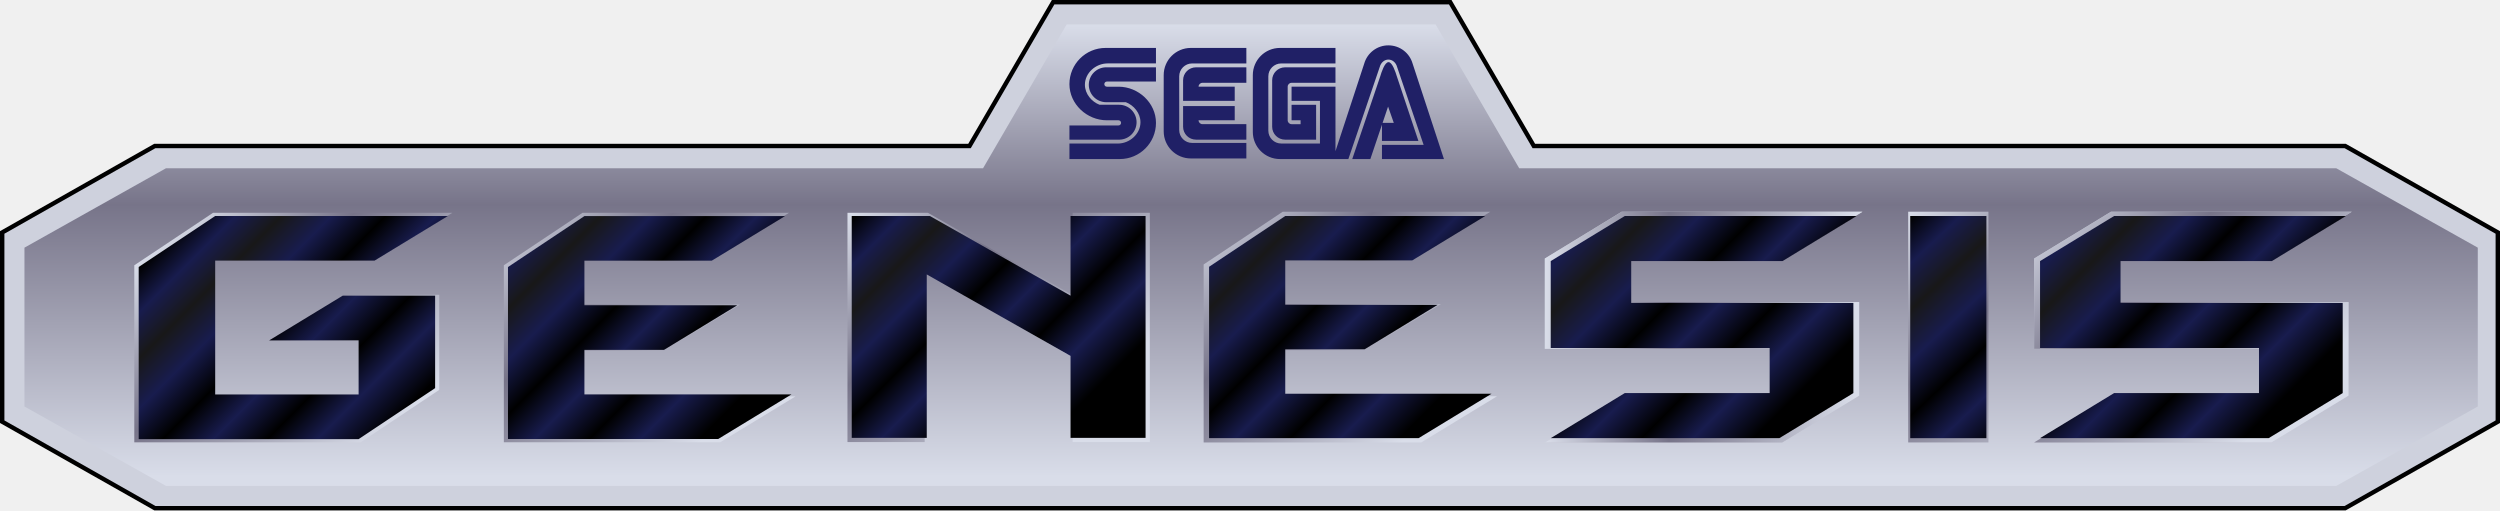
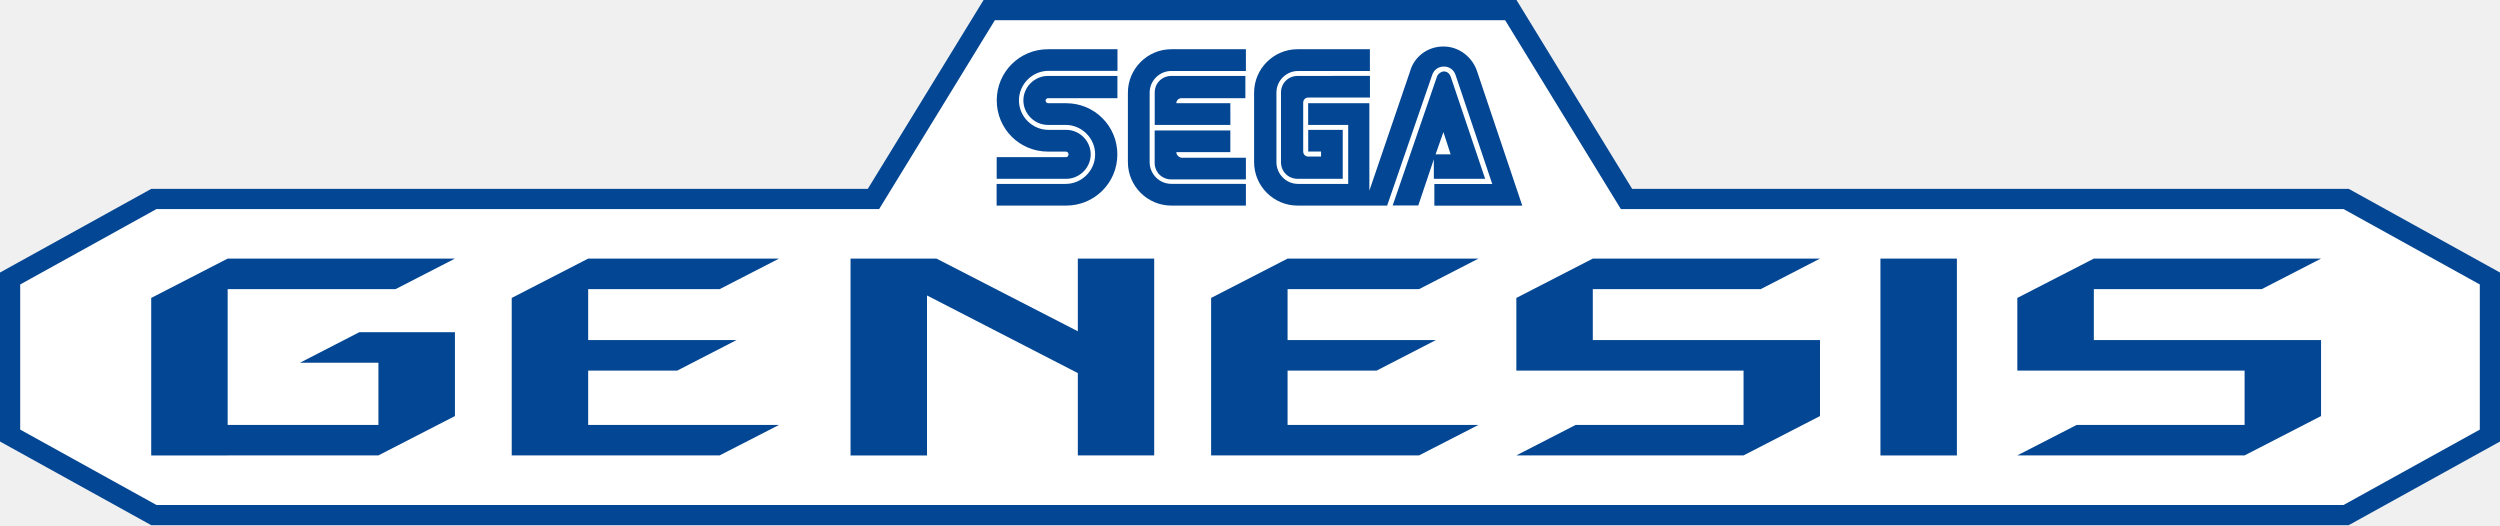
- <svg xmlns="http://www.w3.org/2000/svg" xmlns:xlink="http://www.w3.org/1999/xlink" enable-background="new -1 -1 568.929 116.145" height="116.145" viewBox="-1 -1 568.929 116.145" width="568.929">
-   <linearGradient id="a">
-     <stop offset="0" stop-color="#d9dde9" />
-     <stop offset=".39" stop-color="#777489" />
-     <stop offset=".98" stop-color="#d9dde9" />
-   </linearGradient>
-   <linearGradient id="b" gradientUnits="userSpaceOnUse" x1="283.719" x2="283.719" xlink:href="#a" y1="4.564" y2="109.58" />
-   <linearGradient id="c" gradientUnits="userSpaceOnUse" x1="196.37" x2="245.882" xlink:href="#a" y1="43.625" y2="93.137" />
-   <linearGradient id="d">
-     <stop offset="0" />
-     <stop offset=".11" stop-color="#181c4e" />
-     <stop offset=".22" stop-color="#181818" />
-     <stop offset=".34" stop-color="#181c4e" />
-     <stop offset=".47" />
-     <stop offset=".59" stop-color="#181c4e" />
-     <stop offset=".72" />
-     <stop offset=".84" stop-color="#181c4e" />
-     <stop offset=".98" />
-   </linearGradient>
-   <linearGradient id="e" gradientUnits="userSpaceOnUse" x1="197.266" x2="245.297" xlink:href="#d" y1="44.404" y2="92.435" />
-   <linearGradient id="f" gradientUnits="userSpaceOnUse" x1="425.084" x2="475.327" xlink:href="#a" y1="55.033" y2="108.48" />
-   <linearGradient id="g" gradientUnits="userSpaceOnUse" x1="425.786" x2="473.991" xlink:href="#d" y1="55.779" y2="107.06" />
-   <linearGradient id="h" gradientUnits="userSpaceOnUse" x1="276.075" x2="325.884" xlink:href="#a" y1="43.964" y2="93.773" />
-   <linearGradient id="i" gradientUnits="userSpaceOnUse" x1="277.195" x2="325.153" xlink:href="#d" y1="45.06" y2="93.018" />
-   <linearGradient id="j" gradientUnits="userSpaceOnUse" x1="116.804" x2="166.336" xlink:href="#a" y1="44.237" y2="93.769" />
-   <linearGradient id="k" gradientUnits="userSpaceOnUse" x1="117.656" x2="165.782" xlink:href="#d" y1="45.068" y2="93.193" />
-   <linearGradient id="l" gradientUnits="userSpaceOnUse" x1="40.567" x2="89.443" xlink:href="#a" y1="48.366" y2="97.242" />
-   <linearGradient id="m" gradientUnits="userSpaceOnUse" x1="41.262" x2="88.774" xlink:href="#d" y1="49.064" y2="96.575" />
-   <linearGradient id="n" gradientTransform="matrix(1 0 0 -1 .0352 -577.9663)" gradientUnits="userSpaceOnUse" x1="350.523" x2="422.816" xlink:href="#a" y1="-651.4" y2="-651.4" />
-   <linearGradient id="o" gradientUnits="userSpaceOnUse" x1="357.002" x2="406.018" xlink:href="#d" y1="43.732" y2="92.748" />
-   <linearGradient id="p" gradientUnits="userSpaceOnUse" x1="467.211" x2="518.122" xlink:href="#a" y1="42.584" y2="93.494" />
-   <linearGradient id="q" gradientUnits="userSpaceOnUse" x1="468.357" x2="517.374" xlink:href="#d" y1="43.732" y2="92.749" />
-   <path d="m533.056 31.853-.229-.132h-184.484l-19.022-32.721h-90.947l-19.027 32.721h-185.241l-35.106 19.884v43.654l34.88 19.759.228.127h498.717l34.85-19.741.254-.145v-43.652z" />
-   <path d="m0 52.188v42.489l34.37 19.468h498.19l34.369-19.468v-42.487l-34.369-19.47h-184.793l-19.023-32.72h-89.796l-19.025 32.72h-185.553z" fill="#ced1dd" />
-   <path d="m344.724 37.286-19.023-32.722h-.252-83.458-.25l-19.025 32.723h-185.939l-32.212 18.073v36.148l32.212 18.072h493.885l32.211-18.072v-36.148l-32.211-18.072z" fill="url(#b)" />
-   <path d="m309.46 13.469-7.131 21.726h3.521l7.146-20.979c.26-.959 1.043-1.659 1.963-1.659.931 0 1.713.7 1.974 1.659l6.041 17.746h-9.479v3.232h14.105l-7.132-21.726c-.684-2.396-2.893-4.146-5.51-4.146-2.607-.001-4.812 1.749-5.498 4.147zm4.178 13.492 1.248-3.706 1.301 3.706zm-.517-10.638-6.387 18.872h4.117l2.643-7.822v3.697h8.295l-4.926-14.747c-.25-.821-.996-3.182-1.873-3.182-.881 0-1.627 2.36-1.869 3.182zm-22.549-2.885h12.344v-3.53h-12.639c-3.408 0-6.172 2.771-6.172 6.18v12.936c0 3.409 2.764 6.172 6.172 6.172h12.639v-16.47h-9.992v3.234h6.461v9.702h-8.813c-1.627 0-2.936-1.315-2.936-2.938v-12.35c-.002-1.619 1.309-2.936 2.936-2.936zm2.351 9.406v3.531h2.055v.882h-2.055c-.486 0-.883-.396-.883-.882v-7.648c0-.486.396-.883.883-.883h9.992v-3.524h-11.461c-1.627 0-2.945 1.316-2.945 2.938v10.585c0 1.622 1.318 2.938 2.945 2.938h7.055v-7.938zm-22.631-9.406h12.344v-3.53h-12.641c-3.408 0-6.17 2.771-6.17 6.18v12.792c0 3.408 2.762 6.179 6.17 6.179h12.641v-3.531h-12.344c-1.621 0-2.938-1.314-2.938-2.938v-12.214c0-1.621 1.317-2.938 2.938-2.938zm9.695 8.523v-3.234h-8.227c0-.486.395-.883.883-.883h9.992v-3.524h-11.461c-1.621 0-2.936 1.316-2.936 2.938v4.703zm0 1.179v3.234h-8.227c0 .485.395.882.883.882h9.992v3.522h-11.461c-1.621 0-2.936-1.314-2.936-2.938v-4.703zm-30.203 4.407h-7.412v3.233h11.314.145c2.123-.076 3.82-1.827 3.82-3.966 0-2.189-1.773-3.972-3.965-3.972h-4.459c-1.803-.686-3.334-2.474-3.334-4.559 0-2.679 2.467-4.848 5.145-4.848h11.027v-3.528h-11.469c-4.541 0-8.225 3.69-8.225 8.233 0 4.55 3.979 8.234 8.521 8.234v-.038l.023.038h2.625c.32 0 .586.259.586.586 0 .326-.268.586-.586.586h-3.756zm4.862-9.993h7.42v-3.234h-11.316-.152c-2.123.076-3.818 1.827-3.818 3.966 0 2.198 1.779 3.973 3.973 3.973h4.459c1.803.692 3.326 2.473 3.326 4.558 0 2.68-2.465 4.849-5.146 4.849h-11.018v3.53h11.459c4.545 0 8.234-3.683 8.234-8.232 0-4.543-3.979-8.234-8.523-8.234v.046l-.029-.045h-2.619c-.328 0-.586-.259-.586-.586 0-.319.258-.586.586-.586z" fill="#202066" />
-   <path d="m260.669 47.433v52.173h-17.568v-19.273l-33.672-19.162v38.435h-17.569v-52.173h18.301l32.94 18.74v-18.74z" fill="url(#c)" />
-   <path d="m259.698 48.156v50.493h-17.072v-18.654l-32.723-18.545v37.199h-17.073v-50.493h17.784l32.012 18.134v-18.134z" fill="url(#e)" />
-   <path d="m433.251 47.179h18.262v52.509h-18.262z" fill="url(#f)" />
-   <path d="m433.716 48.156h17.332v50.559h-17.332z" fill="url(#g)" />
-   <path d="m320.921 57.68h-30.004v10.502h36.004l-17.252 10.502h-18.752v10.502h48.756l-17.252 10.502h-49.506v-40.506l18.002-12.003h47.256z" fill="url(#h)" />
-   <path d="m320.378 58.266h-28.89v10.112h34.668l-16.612 10.112h-18.056v10.11h46.945l-16.609 10.114h-47.671v-39.002l17.335-11.556h45.502z" fill="url(#i)" />
-   <path d="m161.399 57.878h-29.836v10.439h35.803l-17.156 10.445h-18.647v10.442h48.484l-17.157 10.443h-49.23v-40.279l17.903-11.935h46.992z" fill="url(#j)" />
-   <path d="m160.984 58.319h-28.988v10.149h34.787l-16.67 10.147h-18.117v10.145h47.108l-16.668 10.145h-47.835v-39.137l17.395-11.594h45.658z" fill="url(#k)" />
-   <path d="m29.562 59.372 17.908-11.939h54.472l-17.163 10.449h-37.309v31.337h33.578v-12.685h-20.893l17.162-10.445h21.641v21.638l-17.91 11.94h-51.486z" fill="url(#l)" />
-   <path d="m30.563 59.76 17.408-11.604h52.951l-16.684 10.155h-36.267v30.465h32.64v-12.332h-20.309l16.683-10.154h21.036v21.035l-17.41 11.605h-50.048z" fill="url(#m)" />
-   <path d="m422.089 89.034-17.502 10.654h-54.029l17.502-10.654h34.244v-10.652h-51.746v-20.547l17.502-10.656h54.791l-17.502 10.656h-35.767v9.89h52.507z" fill="#c2c4d2" />
-   <path d="m402.304 89.034v-10.652h-51.746v-20.547l17.502-10.656h54.791l-17.502 10.656h-35.767v9.89h52.507v21.309l-17.502 10.654h-54.029l17.502-10.654z" fill="url(#n)" />
-   <path d="m401.724 88.454v-10.256h-49.822v-19.785l16.851-10.257h52.754l-16.851 10.257h-34.438v9.525h50.557v20.516l-16.852 10.26h-52.021l16.851-10.26z" fill="url(#o)" />
-   <path d="m533.447 89.034-17.502 10.654h-54.031l17.503-10.654h34.245v-10.652h-51.748v-20.547l17.503-10.656h54.79l-17.502 10.656h-35.766v9.89h52.508z" fill="#c2c4d2" />
-   <path d="m513.662 89.034v-10.652h-51.748v-20.547l17.503-10.656h54.79l-17.502 10.656h-35.766v9.89h52.508v21.309l-17.502 10.654h-54.031l17.503-10.654z" fill="url(#p)" />
-   <path d="m513.082 88.454v-10.256h-49.825v-19.785l16.854-10.257h52.754l-16.854 10.257h-34.435v9.525h50.556v20.516l-16.853 10.26h-52.022l16.854-10.26z" fill="url(#q)" />
+ <svg xmlns="http://www.w3.org/2000/svg" version="1.1" id="Layer_1" x="0px" y="0px" viewBox="0 0 3839 806.5" style="enable-background:new 0 0 3839 806.5;" xml:space="preserve">
+   <style type="text/css">
+ 	.st0{fill:#FFFFFF;}
+ 	.st1{fill:#034693;}
+ 	.st2{fill:#FFFFFF;stroke:#3852A1;stroke-width:6.187;stroke-linecap:round;stroke-linejoin:round;stroke-miterlimit:10;}
+ 	.st3{fill:#008ED6;}
+ 	.st4{fill:#FF0000;}
+ 	.st5{fill:url(#SVGID_1_);}
+ 	.st6{fill:url(#SVGID_00000118379625221508390870000010990550043207911351_);}
+ 	.st7{fill:#F4F8F4;}
+ 	.st8{fill:url(#SVGID_00000155869144093548251890000010135807136616795802_);}
+ 	.st9{fill:url(#SVGID_00000163787990295466748470000009565022148302855866_);}
+ 	.st10{fill:url(#SVGID_00000013165339595342900060000001945386728708668559_);}
+ 	.st11{fill:url(#SVGID_00000064324202738571898590000005503640661866447003_);}
+ 	.st12{fill:url(#SVGID_00000122001836241031164000000005803243578262464956_);}
+ 	.st13{fill:url(#SVGID_00000064327798779650287920000016288163622372281250_);}
+ 	.st14{fill:url(#SVGID_00000019652064064832655930000007266039169266005435_);}
+ 	.st15{fill:url(#SVGID_00000065046704745156250900000010457087341568752020_);}
+ 	.st16{fill:url(#SVGID_00000070805316704878057600000017964339591595262855_);}
+ 	.st17{fill:url(#SVGID_00000075156648924241575530000014357713827886199479_);}
+ 	.st18{fill:url(#SVGID_00000014601240952483322810000008169713093573563830_);}
+ 	.st19{fill:url(#SVGID_00000178911230826712251210000000251909258025212573_);}
+ 	.st20{fill:url(#SVGID_00000050645309711861199430000011600525738220111513_);}
+ 	.st21{fill:url(#SVGID_00000031890840452486855400000012502488129969526182_);}
+ 	.st22{fill:url(#SVGID_00000030458093827432201330000009551165973921902217_);}
+ 	.st23{fill:url(#SVGID_00000121986235669393609400000008946931529794715803_);}
+ 	.st24{fill:url(#SVGID_00000096759114967715831590000001492457258552776840_);}
+ 	.st25{fill:url(#SVGID_00000003084791429729199020000007423984090711583894_);}
+ 	.st26{fill:url(#SVGID_00000130613963737203766090000014795052988359025839_);}
+ 	.st27{fill:url(#SVGID_00000161592381455875839630000008871278111934940569_);}
+ 	.st28{fill:url(#SVGID_00000127018078284049883200000001533394844381638314_);}
+ 	.st29{fill:url(#SVGID_00000031169406984460220180000012423324745834478007_);}
+ 	.st30{fill:#DBDCD9;}
+ 	.st31{fill:url(#SVGID_00000102517759161837917930000011979021994780473732_);}
+ 	.st32{fill:url(#SVGID_00000104672154985065960300000016450514510779817901_);}
+ 	.st33{fill:url(#SVGID_00000115487473133679978520000008558690089483237799_);}
+ 	.st34{fill:url(#SVGID_00000048462067117001832670000012245083704474902182_);}
+ 	.st35{fill:url(#SVGID_00000075844342792575866710000009323429215426577030_);}
+ 	.st36{fill:url(#SVGID_00000041985204600123926540000007075781474079339939_);}
+ 	.st37{fill:url(#SVGID_00000150804403125086355990000002014319735522049719_);}
+ 	.st38{fill:url(#SVGID_00000014598886461131227450000010275947052072930690_);}
+ 	.st39{fill:url(#SVGID_00000046332714222273818250000011589419048974487699_);}
+ 	.st40{fill:url(#SVGID_00000108278179578466699810000009966328348665606277_);}
+ 	.st41{fill:url(#SVGID_00000043441802684130025080000011490071879959168409_);}
+ 	.st42{fill:url(#SVGID_00000075128665755256139400000008047339785577730448_);}
+ 	.st43{fill:url(#SVGID_00000098213972637448221000000005018666406843100554_);}
+ 	.st44{fill:url(#SVGID_00000037650597085267983850000008431106901765680789_);}
+ 	.st45{fill:url(#SVGID_00000049923176934800634010000016147040406610652804_);}
+ 	.st46{fill:url(#SVGID_00000137842048739848990870000005048603848056522649_);}
+ 	.st47{fill:url(#SVGID_00000049942554762676599890000009714984106923205800_);}
+ 	.st48{fill:url(#SVGID_00000083770930148032152850000001397734382780029354_);}
+ 	.st49{fill:url(#SVGID_00000097488725665591032730000004216666024370593965_);}
+ 	.st50{fill:url(#SVGID_00000083793973816966828350000016255218296913316257_);}
+ 	.st51{fill:url(#SVGID_00000124163702728767329740000017972538908654144900_);}
+ 	.st52{fill:url(#SVGID_00000096043035423118068400000008762675247588294274_);}
+ 	.st53{fill:url(#SVGID_00000114759220872704634370000016363955941040447647_);}
+ 	.st54{fill:url(#SVGID_00000072989841476914905320000002915932895442850462_);}
+ 	.st55{fill:url(#SVGID_00000147932578641572914300000009705747455461277597_);}
+ 	.st56{fill:url(#SVGID_00000117675783709180330930000008156367756687416459_);}
+ 	.st57{fill:url(#SVGID_00000031906295749974605940000001000554469679833218_);}
+ 	.st58{fill:url(#SVGID_00000085252088388107731400000002347172272936446112_);}
+ 	.st59{fill:url(#SVGID_00000031927187702171252770000000478603221430432166_);}
+ 	.st60{fill:url(#SVGID_00000062150363787290377910000016907868540779626889_);}
+ 	.st61{fill:url(#SVGID_00000017480573087947159920000008387631008027307424_);}
+ 	.st62{fill:url(#SVGID_00000118361042873652868130000005529600871383015565_);}
+ 	.st63{fill:url(#SVGID_00000033329255367049670850000007189278961113712295_);}
+ 	.st64{fill:url(#SVGID_00000165916371019963989110000005653302638046351790_);}
+ 	.st65{fill:url(#SVGID_00000177457127417865715140000016889249819144485804_);}
+ 	.st66{fill:url(#SVGID_00000089557207885392671920000003964889054871871157_);}
+ 	.st67{fill:url(#SVGID_00000086690275901781468730000000925371515994407823_);}
+ 	.st68{fill:url(#SVGID_00000124153707500920370840000001156873800514697865_);}
+ 	.st69{fill:url(#SVGID_00000094592885372964531600000016428759368301915543_);}
+ 	.st70{fill:url(#SVGID_00000104705685530825445360000010118630791031807417_);}
+ 	.st71{fill:url(#SVGID_00000144301886380676397220000014450883159496301498_);}
+ 	.st72{fill:url(#SVGID_00000077283703523693347330000006852606705357863346_);}
+ 	.st73{fill:url(#SVGID_00000119090360833693416620000004327104273735336112_);}
+ 	.st74{fill:url(#SVGID_00000022546371063486199980000011048245041692370052_);}
+ 	.st75{fill:url(#SVGID_00000017502430265266983240000001654063716216508345_);}
+ 	.st76{fill:url(#SVGID_00000016057817291320720400000016494004809141083796_);}
+ 	.st77{fill:url(#SVGID_00000031184803735784837470000005610874241695503510_);}
+ 	.st78{fill:url(#SVGID_00000176042236284060802390000005945347895949161355_);}
+ 	.st79{fill:url(#SVGID_00000057150230252387067360000010971000740462022016_);}
+ 	.st80{fill:url(#SVGID_00000045596363745821272420000010490270944169464759_);}
+ 	.st81{fill:url(#SVGID_00000141415562447438498440000000434399473677819539_);}
+ 	.st82{fill:url(#SVGID_00000059298756084022325100000005937254403940938658_);}
+ 	.st83{fill:url(#SVGID_00000043418854329287851560000005268002652642594702_);}
+ 	.st84{fill:url(#SVGID_00000127753293465545634750000002699659096304342961_);}
+ 	.st85{fill:url(#SVGID_00000070102222570643882780000014459929573830495371_);}
+ 	.st86{fill:url(#SVGID_00000019657115453696094510000014152986602240897191_);}
+ 	.st87{fill:url(#SVGID_00000008829087119178050630000006561306963711785648_);}
+ 	.st88{fill:url(#SVGID_00000089570584087003758590000004101119591829664660_);}
+ 	.st89{fill:url(#SVGID_00000116200169787129512390000017453323188992500898_);}
+ 	.st90{fill:url(#SVGID_00000061456721348941942360000017999535224412130699_);}
+ 	.st91{fill:url(#SVGID_00000174570732778431619020000003377440365326340257_);}
+ 	.st92{fill:url(#SVGID_00000117664057404611781240000014283047997133302717_);}
+ 	.st93{fill:url(#SVGID_00000110472829347743483910000006674212999474022793_);}
+ 	.st94{fill:url(#SVGID_00000117651102671056410320000001217675940901476235_);}
+ 	.st95{fill:url(#SVGID_00000030456295766191954830000004532731930881804222_);}
+ 	.st96{fill:url(#SVGID_00000145035413128495010840000017530605444333773217_);}
+ 	.st97{fill:url(#SVGID_00000111158407723292735120000011619484600232675208_);}
+ 	.st98{fill:url(#SVGID_00000059299228925086028700000013917153857181955468_);}
+ 	.st99{fill:url(#SVGID_00000183950297590086648750000016624625838223274171_);}
+ 	.st100{fill:url(#SVGID_00000123415029143081454020000013279048912800660920_);}
+ 	.st101{fill:url(#SVGID_00000092424374165735335130000011169860693442741438_);}
+ 	.st102{fill:url(#SVGID_00000078747177856057227750000017987508670215168916_);}
+ 	.st103{fill:url(#SVGID_00000099642147349436371410000008041342134782220956_);}
+ 	.st104{fill:url(#SVGID_00000143577247683813135190000014309617170338896260_);}
+ 	.st105{fill:url(#SVGID_00000031921004431063936630000011259098404498335400_);}
+ 	.st106{fill:url(#SVGID_00000024722579821908366530000009417722733344123837_);}
+ 	.st107{fill:url(#SVGID_00000147215951615627100530000006058781409035591335_);}
+ 	.st108{fill:url(#SVGID_00000037660988700117659170000005987098465539036805_);}
+ 	.st109{fill:url(#SVGID_00000072971701212003405990000004449718346047883941_);}
+ 	.st110{fill:url(#SVGID_00000030472135801333834720000003454884109297897882_);}
+ 	.st111{fill:url(#SVGID_00000009580352870221558530000012539333956353812865_);}
+ 	.st112{fill:url(#SVGID_00000090283028813414766510000003797070887164571808_);}
+ 	.st113{fill:url(#SVGID_00000087412054605231048510000003638341186325893050_);}
+ 	.st114{fill:url(#SVGID_00000055679558527404863110000010078889668505838521_);}
+ 	.st115{fill:url(#SVGID_00000160870568286238604940000000775227579316016515_);}
+ 	.st116{fill:url(#SVGID_00000153690154288949155100000004368527884519074205_);}
+ 	.st117{fill:url(#SVGID_00000010296618447229613940000007451800196246514094_);}
+ 	.st118{fill:url(#SVGID_00000146494752002182643310000017940035886691452336_);}
+ 	.st119{fill:url(#SVGID_00000087370671125003119760000008594710528731927441_);}
+ 	.st120{fill:url(#SVGID_00000075851696829617144850000010452751149796568972_);}
+ 	.st121{fill:url(#SVGID_00000042731901634381694110000014079554575650677385_);}
+ 	.st122{fill:url(#SVGID_00000048484445047678628350000014610383804180203676_);}
+ 	.st123{fill:url(#SVGID_00000080200388238081411520000008562448778049376152_);}
+ 	.st124{fill:url(#SVGID_00000121281164286602441300000010831188933332332218_);}
+ 	.st125{fill:url(#SVGID_00000142162310790613693780000007607180743480748198_);}
+ 	.st126{fill:url(#SVGID_00000105388390979218168470000000356091470833804205_);}
+ 	.st127{fill:url(#SVGID_00000041979286225238058380000013778287325276135351_);}
+ 	.st128{fill:url(#SVGID_00000038373423729990869540000011423839178767754422_);}
+ 	.st129{fill:url(#SVGID_00000015312686669728131710000007695513378794541443_);}
+ 	.st130{fill:url(#SVGID_00000057110459604295397050000015717324177862176422_);}
+ 	.st131{fill:url(#SVGID_00000017518820590721359290000014475700443169432717_);}
+ 	.st132{fill:url(#SVGID_00000052789535401609522540000017686651250546946466_);}
+ 	.st133{fill:url(#SVGID_00000029725114232904794740000004059197394617056648_);}
+ 	.st134{fill:url(#SVGID_00000103954132358590113710000012134424682910585742_);}
+ 	.st135{fill:url(#SVGID_00000075160286189709889250000015061582987181680559_);}
+ 	.st136{fill:url(#SVGID_00000102508372324597053270000015429928796749428141_);}
+ 	.st137{fill:url(#SVGID_00000147901296616226660240000002329207653457313695_);}
+ 	.st138{fill:url(#SVGID_00000023976559831717838730000006206932778748730031_);}
+ 	.st139{fill:url(#SVGID_00000043426470832772842590000005904361548643198385_);}
+ 	.st140{fill:url(#SVGID_00000139983293791445911250000017036589274571223682_);}
+ 	.st141{fill:url(#SVGID_00000033335868194773010170000010234917468661928582_);}
+ 	.st142{fill:url(#SVGID_00000060712588348809395660000007698948570372138164_);}
+ 	.st143{fill:url(#SVGID_00000064313739442296424010000018386113874630437260_);}
+ 	.st144{fill:url(#SVGID_00000121248596139979257480000012620425810129146007_);}
+ 	.st145{fill:url(#SVGID_00000170244722837086025880000006717935588822436228_);}
+ 	.st146{fill:url(#SVGID_00000035528846046124766790000012362143861855545737_);}
+ 	.st147{fill:url(#SVGID_00000141442611093524440780000014270752014038596998_);}
+ 	.st148{fill:url(#SVGID_00000062890343668252386860000016163770346139964547_);}
+ 	.st149{fill:url(#SVGID_00000182524177685100660980000015177937461899387324_);}
+ 	.st150{fill:url(#SVGID_00000029037768477264956560000017849077634092758172_);}
+ 	.st151{fill:url(#SVGID_00000077309029058539352800000014560169439872314558_);}
+ 	.st152{fill:url(#SVGID_00000026880970308652950700000008157202373033575330_);}
+ 	.st153{fill:url(#SVGID_00000003808561373206893860000004639037928507291804_);}
+ 	.st154{fill:url(#SVGID_00000062898448395809435030000014490375355021077128_);}
+ 	.st155{fill:url(#SVGID_00000125587979531356276660000007039818491090647452_);}
+ 	.st156{fill:url(#SVGID_00000010995975350032370180000014798686881618198693_);}
+ 	.st157{fill:url(#SVGID_00000171719113163084354550000012887470623774428597_);}
+ 	.st158{fill:url(#SVGID_00000166644728164948366560000016367759834108894116_);}
+ 	.st159{fill:url(#SVGID_00000057120790454043354460000017755825239146898844_);}
+ 	.st160{fill:url(#SVGID_00000115480536874877519360000008438992528907010977_);}
+ 	.st161{fill:url(#SVGID_00000036972071625352955210000001678532561004608384_);}
+ 	.st162{fill:url(#SVGID_00000137109302216115213910000010393444144877298862_);}
+ 	.st163{fill:url(#SVGID_00000024685587579800434250000017654900236230877083_);}
+ 	.st164{fill:url(#SVGID_00000007404531136264021140000000382361604161053086_);}
+ 	.st165{fill:url(#SVGID_00000026874503069069697450000018320539352397267091_);}
+ 	.st166{fill:url(#SVGID_00000115507612646009649440000005660907652055333516_);}
+ 	.st167{fill:url(#SVGID_00000176015521554290379270000003002771828709295502_);}
+ 	.st168{fill:url(#SVGID_00000008850059300027388610000007472972771478418351_);}
+ 	.st169{fill:url(#SVGID_00000162344658453737554300000004723663880275059885_);}
+ 	.st170{fill:url(#SVGID_00000176758231534395444940000007807984814661578126_);}
+ 	.st171{fill:url(#SVGID_00000075123802632344972850000014339645186513243579_);}
+ 	.st172{fill:url(#SVGID_00000111874001638294452660000009073998218492572044_);}
+ 	.st173{fill:url(#SVGID_00000069377123108492819280000013156199401404907945_);}
+ 	.st174{fill:url(#SVGID_00000025407654730034356380000004021005681732667321_);}
+ 	.st175{fill:url(#SVGID_00000158729145501378018430000005701147770506834330_);}
+ 	.st176{fill:url(#SVGID_00000047056206879795166110000018284070404125170565_);}
+ 	.st177{fill:url(#SVGID_00000065758791997872688200000011234701988325632187_);}
+ 	.st178{fill:url(#SVGID_00000139996712865349018560000001611580580498013373_);}
+ 	.st179{fill:url(#SVGID_00000020400424430117771070000007856971194699277696_);}
+ 	.st180{fill:url(#SVGID_00000114041299802076430330000014766407680567330190_);}
+ 	.st181{fill:url(#SVGID_00000169518830580014231570000012951068766644777406_);}
+ 	.st182{fill:url(#SVGID_00000152232197915197801490000009976904956196549563_);}
+ 	.st183{fill:url(#SVGID_00000147933816126712411510000016568788515734256005_);}
+ 	.st184{fill:url(#SVGID_00000132087745645121059080000001736210699890606511_);}
+ 	.st185{fill:url(#SVGID_00000129908017399933043210000016858199444594036152_);}
+ 	.st186{fill:url(#SVGID_00000048479661748602571590000005077017415678347152_);}
+ 	.st187{fill:url(#SVGID_00000157287978208378091680000013424765609337298071_);}
+ 	.st188{fill:url(#SVGID_00000031903781251283020970000003570271052122385312_);}
+ 	.st189{fill:url(#SVGID_00000054251728931946437990000006015335256121908111_);}
+ 	.st190{fill:url(#SVGID_00000181784773316141440260000015620758097245135530_);}
+ 	.st191{fill:url(#SVGID_00000021802182886223817310000009396881882315584641_);}
+ 	.st192{fill:url(#SVGID_00000010990678607969164520000008537629787769497238_);}
+ 	.st193{fill:url(#SVGID_00000007427559697930884470000015578654339289674160_);}
+ 	.st194{fill:url(#SVGID_00000033346965485199829870000010721377247698799039_);}
+ 	.st195{fill:#F6F7F7;}
+ 	.st196{fill:url(#SVGID_00000083067412727383501410000017463072771650899107_);}
+ 	.st197{fill:url(#SVGID_00000112629753726306289210000013776952744863228089_);}
+ 	.st198{fill:url(#SVGID_00000072278511028163498530000012782892603083592330_);}
+ 	.st199{fill:url(#SVGID_00000129195422031373507180000017562503491402355102_);}
+ 	.st200{fill:url(#SVGID_00000004528215846715982930000008531457739489405353_);}
+ 	.st201{fill:url(#SVGID_00000171677758892614426900000003236802820318329522_);}
+ 	.st202{fill:url(#SVGID_00000120525867947293534080000014058542790300281269_);}
+ 	.st203{fill:url(#SVGID_00000142170458846746159050000009761773573851013294_);}
+ 	.st204{fill:url(#SVGID_00000069379643718803300310000015306410165904224903_);}
+ 	.st205{fill:url(#SVGID_00000075132694950653080680000006371181885305338512_);}
+ 	.st206{fill:url(#SVGID_00000117648354825905840220000007293647953985434258_);}
+ 	.st207{fill:url(#SVGID_00000144338172176971531220000009858829202094629293_);}
+ 	.st208{fill:url(#SVGID_00000179605040983547805280000016276536122068172200_);}
+ 	.st209{fill:url(#SVGID_00000025422967337988307210000009321644749703444132_);}
+ 	.st210{fill:#A8988B;}
+ 	.st211{fill:#0C0002;}
+ </style>
+   <g>
+     <g>
+       <g>
+         <polygon class="st0" points="240.3,775.4 31,659.7 31,436.8 240.3,321 1350,321 1527.7,31 2311.3,31 2489,321 3598.7,321      3808,436.8 3808,659.7 3598.7,775.4    " />
+         <polygon class="st0" points="241.4,771 35.5,657 35.5,439.4 241.4,325.4 1352.5,325.4 1530.2,35.5 2308.8,35.5 2486.5,325.4      3597.6,325.4 3803.5,439.4 3803.5,657 3597.6,771    " />
+         <polygon class="st0" points="242.6,766.5 39.9,654.4 39.9,442 242.6,329.9 1355,329.9 1532.7,39.9 2306.3,39.9 2484,329.9      3596.4,329.9 3799.1,442 3799.1,654.4 3596.4,766.5    " />
+         <g>
+           <g>
+             <path class="st0" d="M2887.6,699.3V397.1H3005v302.3L2887.6,699.3L2887.6,699.3z" />
+             <rect x="2887.6" y="397.1" class="st1" width="117.4" height="302.3" />
+           </g>
+           <g>
+             <path class="st0" d="M1772.4,699.3h-117.4V572.9l-231.5-119.1v245.6h-117.4V397.1h132.1l216.9,111.6V397.1h117.4L1772.4,699.3       L1772.4,699.3z" />
+             <polygon class="st1" points="1655.1,397.1 1655.1,508.7 1438.1,397.1 1306.1,397.1 1306.1,699.4 1423.5,699.4 1423.5,453.7        1655.1,572.9 1655.1,699.3 1772.4,699.3 1772.4,397.1      " />
+           </g>
+           <g>
+             <polygon class="st1" points="3564.2,522.2 3215.3,522.2 3215.3,444 3473.1,444 3564.2,397.1 3215.3,397.1 3097.8,457.5        3097.8,569.1 3446.8,569.1 3446.8,652.5 3189,652.5 3097.8,699.3 3446.8,699.3 3564.2,638.9      " />
+           </g>
+           <g>
+             <polygon class="st1" points="2794.8,522.2 2445.9,522.2 2445.9,444 2703.7,444 2794.8,397.1 2445.9,397.1 2328.5,457.5        2328.5,569.1 2677.4,569.1 2677.4,600.5 2677.4,652.5 2419.6,652.5 2328.5,699.3 2677.4,699.3 2794.8,638.9      " />
+           </g>
+           <polygon class="st1" points="1977.2,569.1 2113.9,569.1 2205,522.2 1977.2,522.2 1977.2,444 2179.1,444 2270.3,397.1       1977.2,397.1 1859.8,457.5 1859.8,699.3 1960.1,699.3 1977.2,699.3 2179.1,699.3 2270.3,652.5 1977.2,652.5     " />
+           <polygon class="st1" points="903.2,569.1 1039.9,569.1 1131,522.2 903.2,522.2 903.2,444 1105.1,444 1196.3,397.1 903.2,397.1       785.8,457.5 785.8,699.3 886.1,699.3 903.2,699.3 1105.1,699.3 1196.3,652.5 903.2,652.5     " />
+           <polygon class="st1" points="551.8,510.1 460.7,557 581.1,557 581.1,652.5 349.6,652.5 349.6,444 607.4,444 698.6,397.1       349.6,397.1 232.2,457.5 232.2,699.4 349.6,699.4 349.6,699.3 581.1,699.3 698.6,638.9 698.6,510.1     " />
+         </g>
+         <path class="st1" d="M3606.7,290H2506.3L2328.7,0h-818.3l-177.8,290H232.3L0,418.5V678l232.3,128.5h3374.3L3839,678V418.5     L3606.7,290z M2489,321h1109.7L3808,436.8v222.9l-209.3,115.8H240.3L31,659.7V436.8L240.3,321H1350l177.7-290h783.6" />
+         <g>
+           <g>
+             <path class="st1" d="M1637.3,241.3h-106.8v33.3h106.8c20.5,0,37.6-17.1,37.6-37.6s-17.1-37.6-37.6-37.6H1610       c-24.8,0-45.3-20.5-45.3-45.3s20.5-45.3,45.3-45.3h106V75.6h-106.8c-43.6,0-78.6,35-78.6,78.6s35,78.6,78.6,78.6h27.3       c2.6,0,4.3,1.7,4.3,4.3C1640.7,239.6,1639,241.3,1637.3,241.3z" />
+             <path class="st1" d="M1609.1,150.8h106.8v-34.2h-106.8c-20.5,0-37.6,17.1-37.6,37.6s17.1,37.6,37.6,37.6h27.3       c24.8,0,45.3,20.5,45.3,45.3s-20.5,45.3-45.3,45.3h-106v33.3h106.8c43.6,0,78.6-35,78.6-78.6s-35-78.6-78.6-78.6h-27.3       c-2.6,0-4.3-1.7-4.3-4.3C1605.7,152.5,1607.4,150.8,1609.1,150.8z" />
+           </g>
+           <g>
+             <path class="st1" d="M1992.7,116.6c-14.5,0-25.6,11.1-25.6,25.6v106.8c0,14.5,11.1,25.6,25.6,25.6h69.2v-75.2h-53v33.3h19.7       v7.7h-19.7c-4.3,0-7.7-3.4-7.7-7.7v-75.2c0-4.3,3.4-7.7,7.7-7.7h94.8v-33.3L1992.7,116.6L1992.7,116.6z" />
+             <path class="st1" d="M2202.8,274.6h77.8l-53-157.2c-1.7-4.3-5.1-7.7-10.3-7.7c-4.3,0-8.5,3.4-10.3,6.8l-68.4,199h39.3       l23.9-70.9v29.9H2202.8z M2216.5,202.8l11.1,34.2h-23.1L2216.5,202.8z" />
+             <path class="st1" d="M2268.6,110.7c-6.8-22.2-27.3-39.3-52.1-39.3c-24.8,0-45.3,16.2-51.3,38.5l-62.4,182.9V158.5h-94v33.3       h61.5v90.6h-76.9c-18.8,0-33.3-15.4-33.3-33.3V142.3c0-18.8,15.4-33.3,33.3-33.3h110.2V75.6h-111.1       c-36.7,0-66.7,29.9-66.7,66.7V249c0,36.7,29.9,66.7,66.7,66.7h137.6l69.2-200.7c2.6-7.7,9.4-12.8,17.9-12.8s15.4,5.1,17.9,12.8       l56.4,167.5h-88.9v33.3h135l0,0L2268.6,110.7z" />
+           </g>
+           <g>
+             <path class="st1" d="M1798.7,282.3c-18.8,0-33.3-15.4-33.3-33.3V142.3c0-18.8,15.4-33.3,33.3-33.3h114.5V75.6h-114.5       c-36.7,0-66.7,29.9-66.7,66.7V249c0,36.7,29.9,66.7,66.7,66.7h114.5v-33.3L1798.7,282.3L1798.7,282.3z" />
+             <path class="st1" d="M1806.4,233.6h82.9v-33.3h-116.2v49.6c0,14.5,11.1,25.6,25.6,25.6h114.5v-33.3h-99.1       C1809.8,241.3,1806.4,237.9,1806.4,233.6z" />
+             <path class="st1" d="M1889.3,158.5h-82.9c0-4.3,3.4-7.7,7.7-7.7h98.3v-34.2h-113.6c-14.5,0-25.6,11.1-25.6,25.6v49.6h116.2       L1889.3,158.5L1889.3,158.5z" />
+           </g>
+         </g>
+       </g>
+     </g>
+   </g>
</svg>
